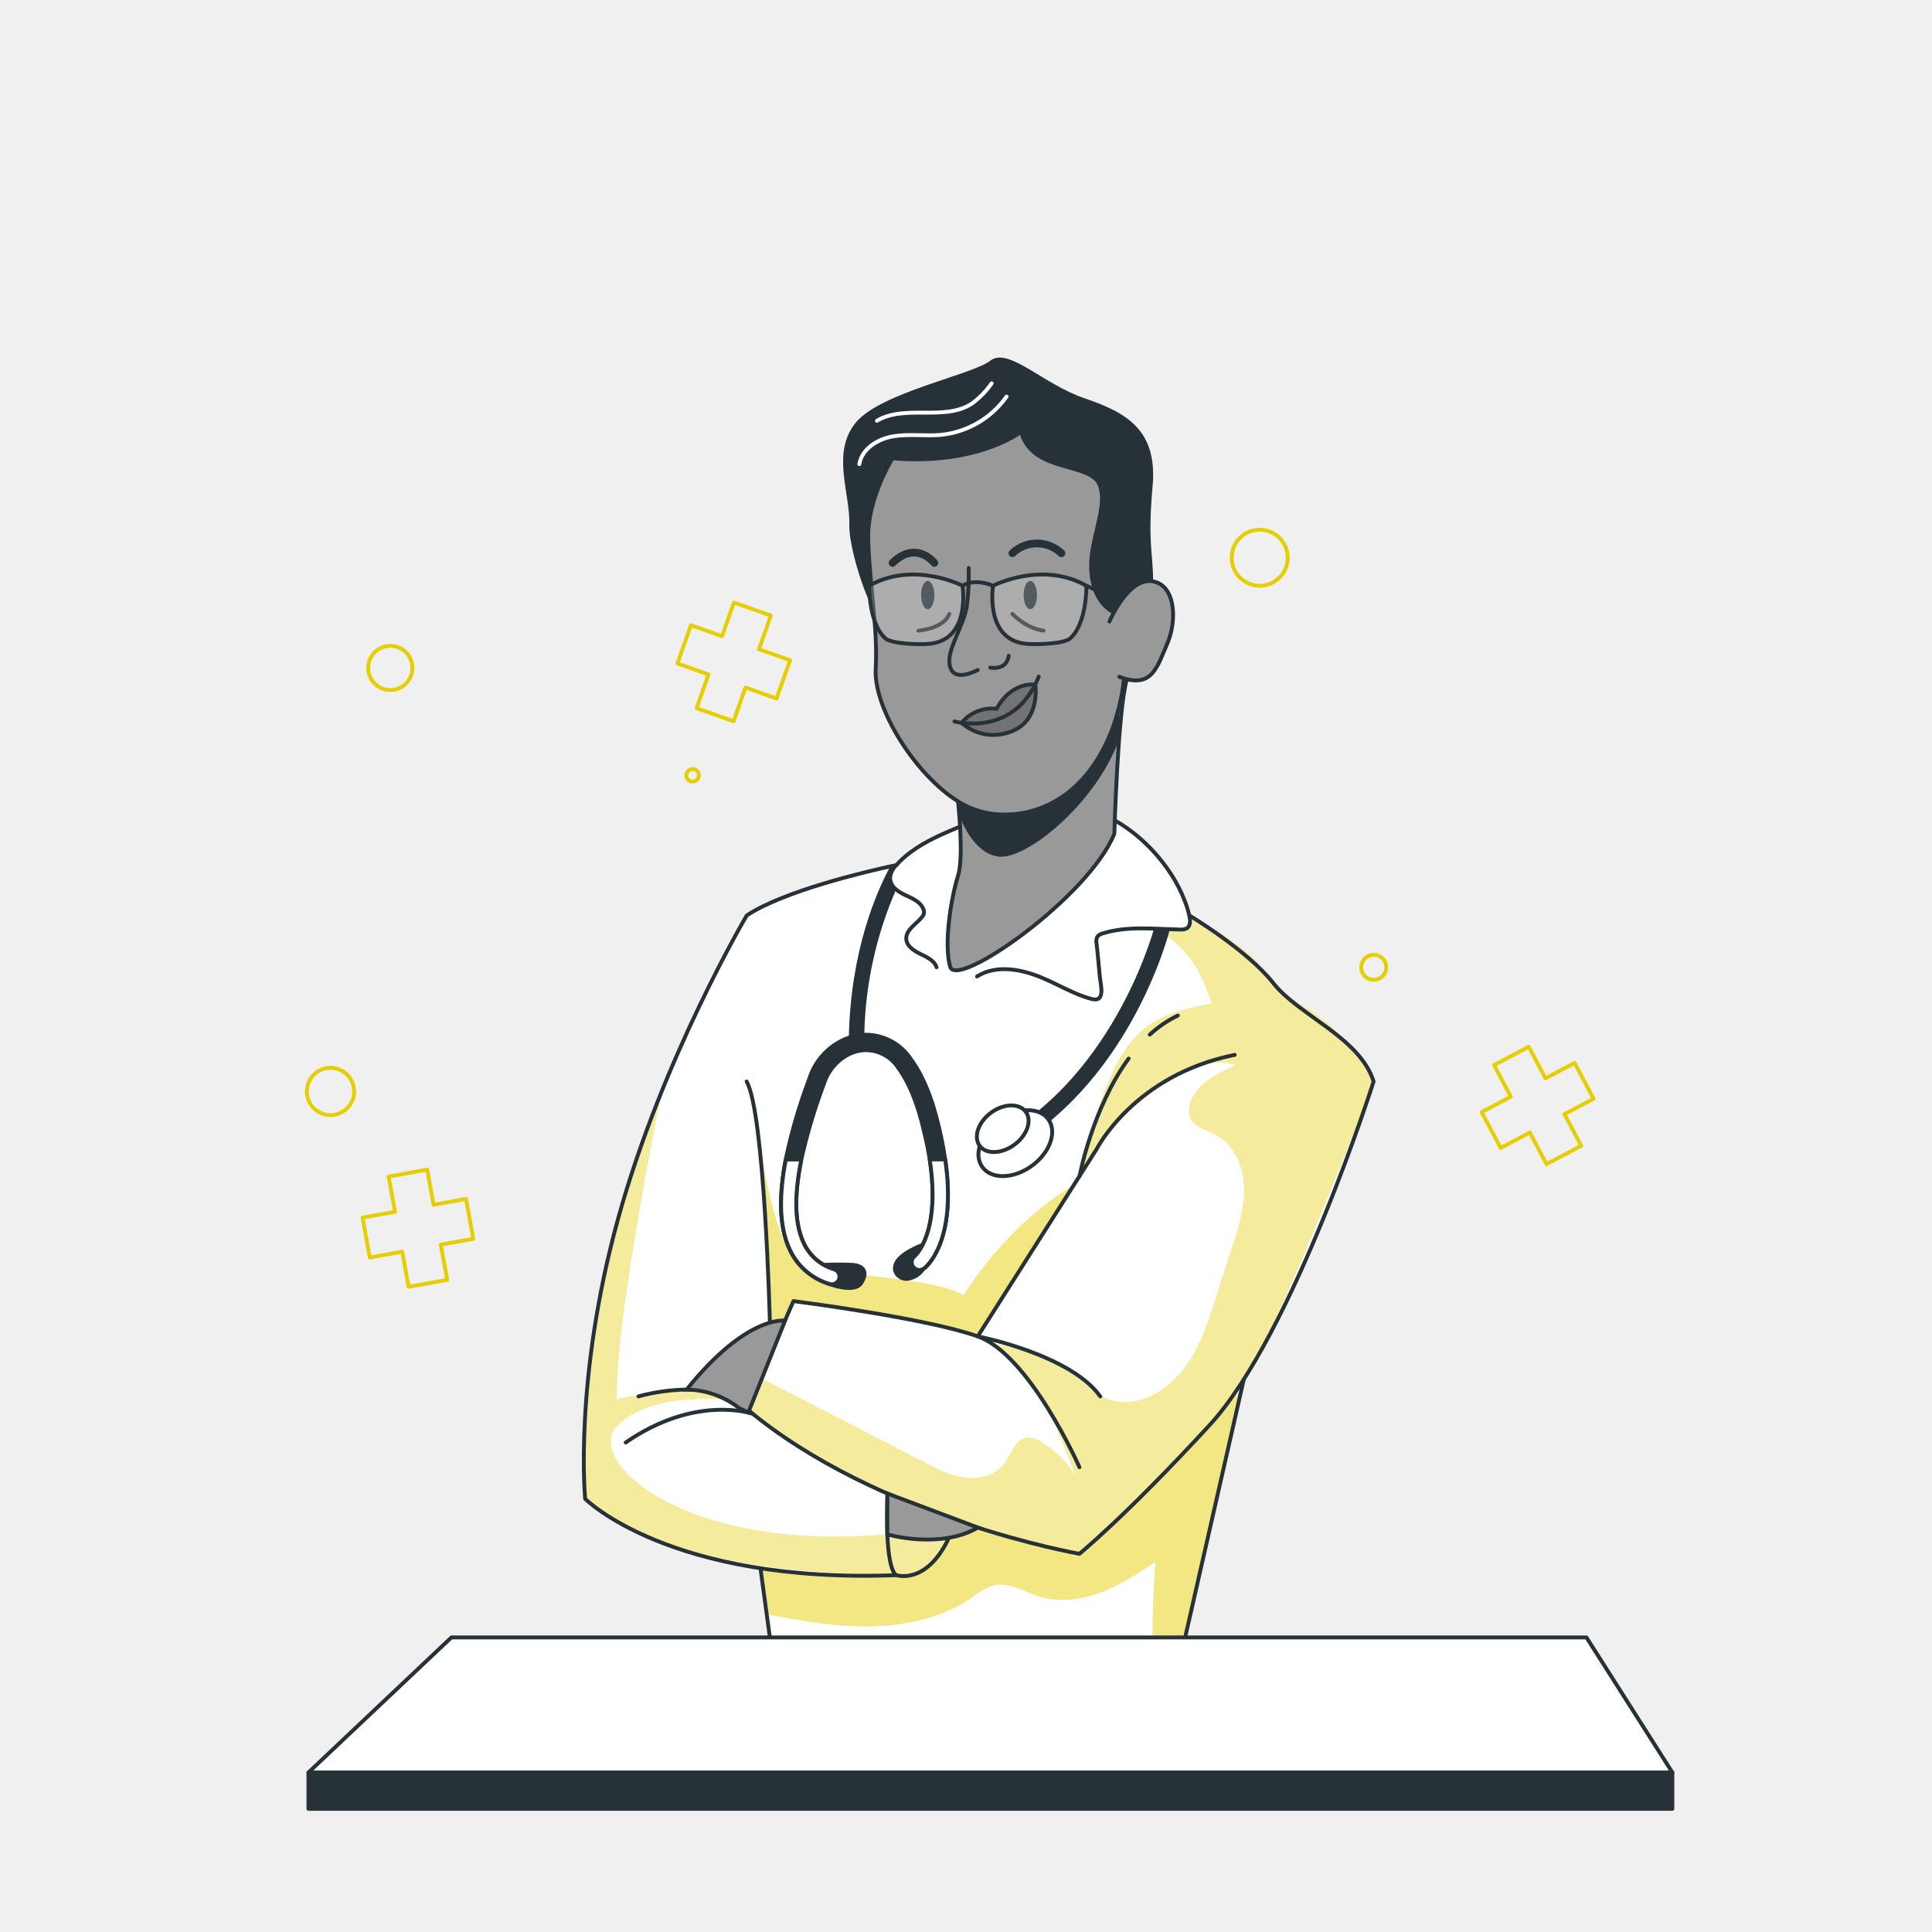
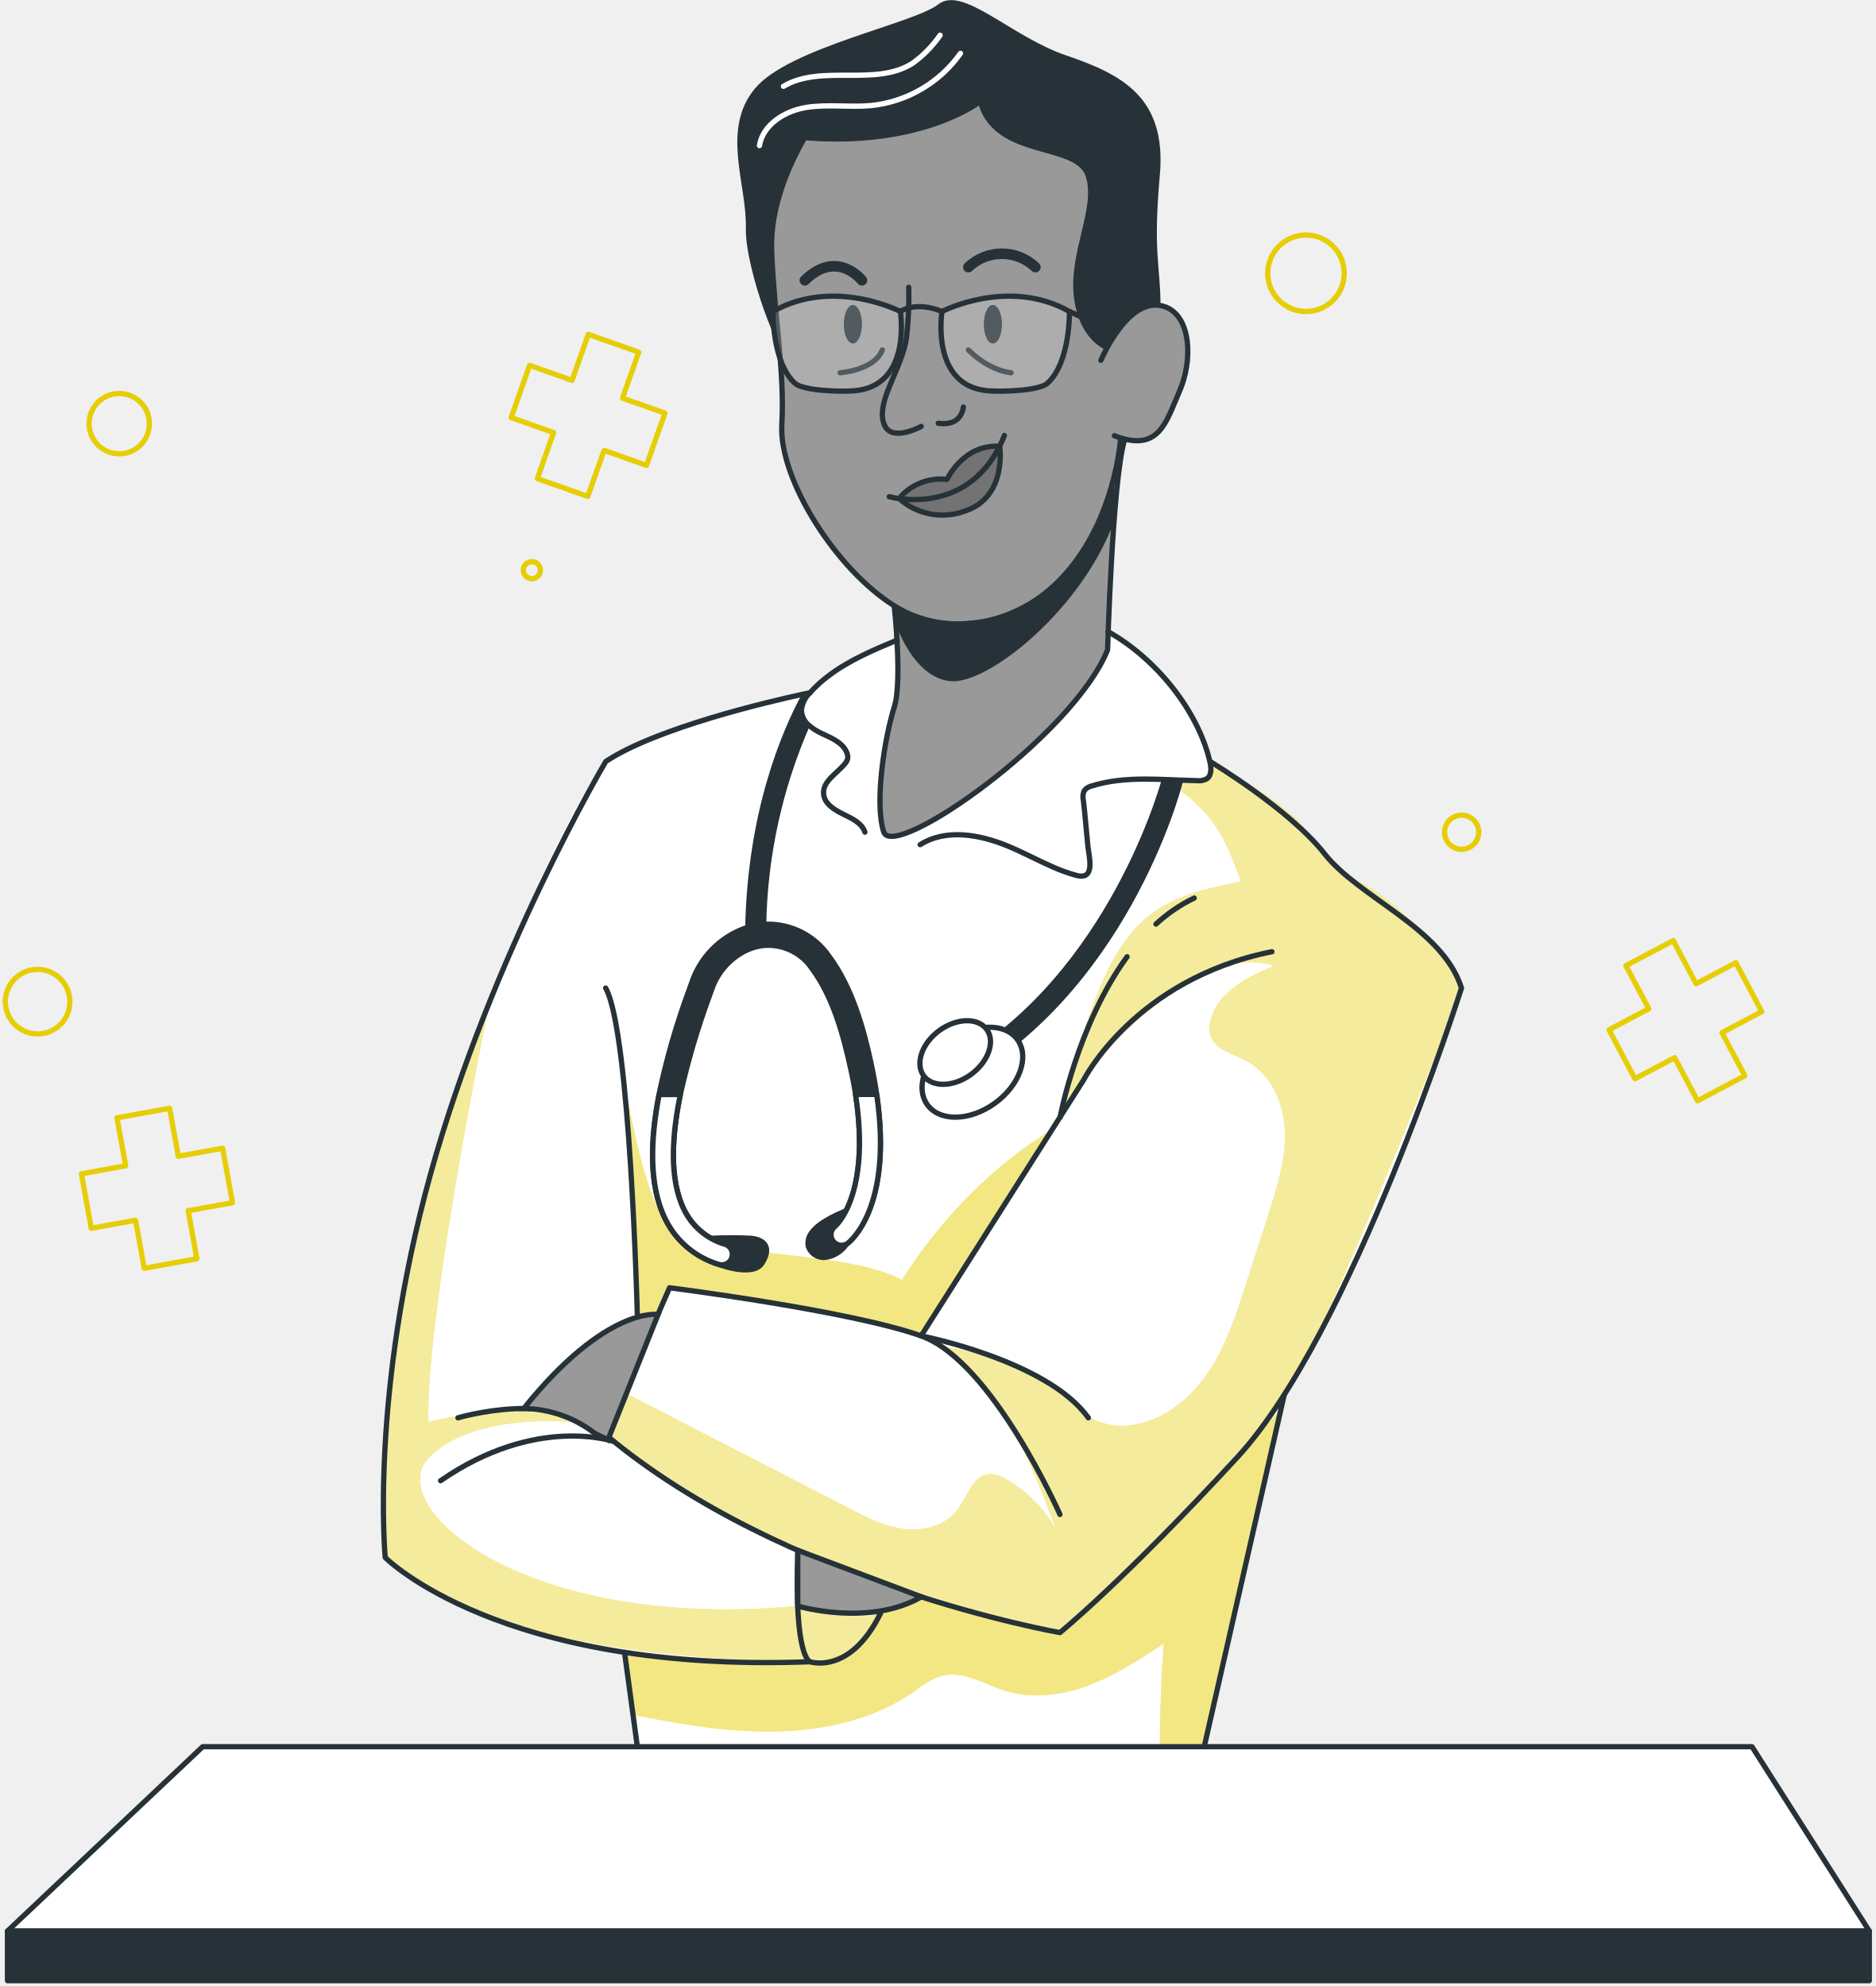
- <svg xmlns="http://www.w3.org/2000/svg" viewBox="0 0 500 500">
+ <svg xmlns="http://www.w3.org/2000/svg" viewBox="78.4 92.52 355.63 376.62">
  <g id="freepik--Graphics--inject-110">
    <polygon points="120.61 310.27 112.21 311.79 110.56 302.69 100.58 304.5 102.23 313.6 93.84 315.12 95.71 325.45 104.1 323.93 105.75 333.03 115.73 331.23 114.08 322.12 122.48 320.6 120.61 310.27" style="fill:none;stroke:#E6CE07;stroke-linecap:round;stroke-linejoin:round" />
    <polygon points="204.47 170.87 196.42 168.03 199.5 159.31 189.94 155.93 186.86 164.65 178.81 161.81 175.32 171.71 183.36 174.55 180.28 183.28 189.84 186.65 192.93 177.93 200.97 180.77 204.47 170.87" style="fill:none;stroke:#E6CE07;stroke-linecap:round;stroke-linejoin:round" />
    <polygon points="407.51 275.09 399.97 279.08 395.64 270.9 386.67 275.64 391 283.82 383.46 287.81 388.37 297.09 395.91 293.1 400.24 301.27 409.21 296.53 404.88 288.35 412.42 284.36 407.51 275.09" style="fill:none;stroke:#E6CE07;stroke-linecap:round;stroke-linejoin:round" />
    <circle cx="85.53" cy="282.47" r="6.12" style="fill:none;stroke:#E6CE07;stroke-linecap:round;stroke-linejoin:round" />
    <path d="M180.86,200.65a1.62,1.62,0,1,1-1.62-1.62A1.62,1.62,0,0,1,180.86,200.65Z" style="fill:none;stroke:#E6CE07;stroke-linecap:round;stroke-linejoin:round" />
    <path d="M106.73,172.86a5.72,5.72,0,1,1-5.72-5.72A5.73,5.73,0,0,1,106.73,172.86Z" style="fill:none;stroke:#E6CE07;stroke-linecap:round;stroke-linejoin:round" />
    <path d="M358.76,250.34a3.24,3.24,0,1,1-3.24-3.24A3.24,3.24,0,0,1,358.76,250.34Z" style="fill:none;stroke:#E6CE07;stroke-linecap:round;stroke-linejoin:round" />
    <circle cx="326.01" cy="144.34" r="7.25" style="fill:none;stroke:#E6CE07;stroke-linecap:round;stroke-linejoin:round" />
  </g>
  <g id="freepik--Character--inject-110">
    <path d="M281.37,209.51c.38.57,11.85,2.86,17.8,11.51a82.52,82.52,0,0,1,8.66,15.91s9.95,5.92,15.05,10.8,11.18,11.36,15.87,14.76,14.34,9.85,16.77,17.4c0,0-14.47,39.63-18.56,48.39s-14.18,27.35-14.18,27.35l-18,76.47H200.37l-3.56-26.23s-32-6.28-45.37-18c0,0-1.26-29,4.33-54.87s24.6-79.66,37.48-96.09c0,0,20.57-9.84,38.72-13,0,0,11.78-9.31,19.49-10.3S281.37,209.51,281.37,209.51Z" style="fill:#fff" />
    <path d="M198.22,417.69c9.27,1.77,17.35,3.3,26.79,3.19s19.08-2.23,26.8-7.64a17.23,17.23,0,0,1,5-2.9c4.1-1.15,8.16,1.56,12.23,2.82,5.16,1.6,10.82.84,15.88-1.08s9.61-4.91,14.12-7.89q-1,13.8-.65,27.65l6.43.26,16.47-72.47s-28.17,32.72-41.9,42.49l-26.34-6.78s-2.48,2.06-7.7,3.1c0,0-2.39,9.19-15.83,9.21s-32.71-1.78-32.71-1.78Z" style="fill:#E6CE07" />
    <path d="M198.22,417.69c9.27,1.77,17.35,3.3,26.79,3.19s19.08-2.23,26.8-7.64a17.23,17.23,0,0,1,5-2.9c4.1-1.15,8.16,1.56,12.23,2.82,5.16,1.6,10.82.84,15.88-1.08s9.61-4.91,14.12-7.89q-1,13.8-.65,27.65l6.43.26,16.47-72.47s-28.17,32.72-41.9,42.49l-26.34-6.78s-2.48,2.06-7.7,3.1c0,0-2.39,9.19-15.83,9.21s-32.71-1.78-32.71-1.78Z" style="fill:#fff;opacity:0.5" />
    <path d="M171.23,282.47S159,341.84,159.62,362.23c0,0,16.62-4.66,28.22,0,0,0-19.74-2.2-28.24,6.85s17.66,32.83,70,28c0,0,10.44,3.27,15.74,1.35,0,0-1.42,9.46-15.83,9.21-14.35-.57-56.33-.92-78.08-19.76C151.44,387.89,148.7,333.31,171.23,282.47Z" style="fill:#E6CE07" />
    <path d="M171.23,282.47S159,341.84,159.62,362.23c0,0,16.62-4.66,28.22,0,0,0-19.74-2.2-28.24,6.85s17.66,32.83,70,28c0,0,10.44,3.27,15.74,1.35,0,0-1.42,9.46-15.83,9.21-14.35-.57-56.33-.92-78.08-19.76C151.44,387.89,148.7,333.31,171.23,282.47Z" style="fill:#fff;opacity:0.6" />
    <path d="M196.24,293.85s3.61,26.29,9.44,31.79,33,3.7,43.76,9.63c0,0,10.13-17.55,28.45-28.53l-24.84,39.11-21.47-5.07-26.21-4-2.2,5.06-3.94,0S198.79,313.78,196.24,293.85Z" style="fill:#E6CE07" />
    <path d="M196.24,293.85s3.61,26.29,9.44,31.79,33,3.7,43.76,9.63c0,0,10.13-17.55,28.45-28.53l-24.84,39.11-21.47-5.07-26.21-4-2.2,5.06-3.94,0S198.79,313.78,196.24,293.85Z" style="fill:#fff;opacity:0.5" />
    <path d="M298.93,240.3c11.23,6.61,12.49,14.06,14.8,19.38-5.84,1.16-11.88,2.4-16.7,5.89-6,4.36-9.25,11.58-11.77,18.59a185.24,185.24,0,0,0-6,20.26,69.61,69.61,0,0,1,22.49-24.34c5.39-3.56,12.05-6.43,18.2-4.42-5.16,2.19-11,5.15-12.09,10.65a5.17,5.17,0,0,0,.11,2.76c.92,2.59,4.14,3.29,6.58,4.55,4.76,2.45,7.24,8,7.45,13.38s-1.44,10.58-3.07,15.67q-2.15,6.69-4.3,13.38c-1.83,5.7-3.69,11.48-7,16.48s-8.28,9.19-14.19,10.17a12.35,12.35,0,0,1-7.33-.83,24.32,24.32,0,0,1-4.83-3.45,50,50,0,0,0-24.64-10.64c11.62,7.68,17.12,21.63,21.94,34.7a25.55,25.55,0,0,0-9.25-9.36,5.91,5.91,0,0,0-3.36-1.06c-3.16.25-4.16,4.28-6.06,6.8-2.28,3-6.45,4.07-10.19,3.59s-7.18-2.23-10.54-4l-42.51-21.92-3,9s33.86,27,85.74,36.55c0,0,33.7-26.63,45.64-50.24s30.49-72,30.49-72-6.79-12.86-18.43-19.57c0,0-8.69-4.11-10.52-9.19s-18.16-13.85-18.16-13.85S310.55,242.65,298.93,240.3Z" style="fill:#E6CE07" />
    <path d="M298.93,240.3c11.23,6.61,12.49,14.06,14.8,19.38-5.84,1.16-11.88,2.4-16.7,5.89-6,4.36-9.25,11.58-11.77,18.59a185.24,185.24,0,0,0-6,20.26,69.61,69.61,0,0,1,22.49-24.34c5.39-3.56,12.05-6.43,18.2-4.42-5.16,2.19-11,5.15-12.09,10.65a5.17,5.17,0,0,0,.11,2.76c.92,2.59,4.14,3.29,6.58,4.55,4.76,2.45,7.24,8,7.45,13.38s-1.44,10.58-3.07,15.67q-2.15,6.69-4.3,13.38c-1.83,5.7-3.69,11.48-7,16.48s-8.28,9.19-14.19,10.17a12.35,12.35,0,0,1-7.33-.83,24.32,24.32,0,0,1-4.83-3.45,50,50,0,0,0-24.64-10.64c11.62,7.68,17.12,21.63,21.94,34.7a25.55,25.55,0,0,0-9.25-9.36,5.91,5.91,0,0,0-3.36-1.06c-3.16.25-4.16,4.28-6.06,6.8-2.28,3-6.45,4.07-10.19,3.59s-7.18-2.23-10.54-4l-42.51-21.92-3,9s33.86,27,85.74,36.55c0,0,33.7-26.63,45.64-50.24s30.49-72,30.49-72-6.79-12.86-18.43-19.57c0,0-8.69-4.11-10.52-9.19s-18.16-13.85-18.16-13.85S310.55,242.65,298.93,240.3Z" style="fill:#fff;opacity:0.6" />
    <path d="M295.36,148.25s2.27-26.47-9.14-29-17.82-13-17.82-13l-40.48,11.3-6.28,24.34,4,12.32s.84,11.43,1,17.08,0,10,4.28,16.86,8.26,13.67,17.51,19.6v15.59s-5.72,16.69-2.56,26.93c0,0,1.89,2,7.11-1s27.55-17.92,35.34-33.5l2.42-39.61s6.43,1,9.2-4.86c4.07-5.73,3.91-12.41,2.33-17.85s-8.38-1.92-8.38-1.92Z" style="fill:#999" />
    <path d="M248.87,187.06a11.27,11.27,0,0,1,9.08-3.62s4.87-7.69,10-6.28c0,0,1.58,8.15-4.57,11.36C255.38,192.69,248.87,187.06,248.87,187.06Z" style="fill:#737373" />
    <path d="M233.83,114.18s-9.69,12.73-9.13,26,2.49,22.68,1.93,32.92,10.24,27.39,21.31,34.3c8.27,5.17,18.64,4.29,26.69-1,9-6,13.95-16.78,15.76-27.13.18-1,.32-2,.42-3.08" style="fill:none;stroke:#263238;stroke-linecap:round;stroke-linejoin:round" />
    <path d="M247.94,207.41s1.57,14.34,0,19.25c-1.73,5.39-3.82,17.94-2,23.61s35.87-18.16,42.45-34.51c0,0,.91-31.77,3.18-39.71" style="fill:none;stroke:#263238;stroke-linecap:round;stroke-linejoin:round" />
    <path d="M247,186.71s15.49,4.38,21.83-11.61" style="fill:none;stroke:#263238;stroke-linecap:round;stroke-linejoin:round" />
    <path d="M248.25,210.86s3.3,10.23,10.42,10.84,24.93-13.66,31-30.47v-8.41s-5,22-19.64,26-21.49-1.09-21.49-1.09Z" style="fill:#263238" />
    <path d="M267.94,177.16c-6.88-.48-10,6.28-10,6.28a10.18,10.18,0,0,0-9.08,3.62,12.3,12.3,0,0,0,12.69,2.3C269.37,186.64,267.94,177.16,267.94,177.16Z" style="fill:none;stroke:#263238;stroke-linecap:round;stroke-linejoin:round" />
    <path d="M250.69,147a66.94,66.94,0,0,1-.42,9.5c-.37,2.83-1.68,5.54-2.77,8.2-1,2.42-2.67,6.14-1.28,8.69,1.58,2.89,6.83,0,6.83,0" style="fill:none;stroke:#263238;stroke-linecap:round;stroke-linejoin:round" />
    <path d="M256.28,172.79c1.77.24,4.28,0,4.78-3.07" style="fill:none;stroke:#263238;stroke-linecap:round;stroke-linejoin:round" />
    <path d="M262,143.18a9.2,9.2,0,0,1,12.7,0" style="fill:none;stroke:#263238;stroke-linecap:round;stroke-linejoin:round;stroke-width:2px" />
    <path d="M241.82,145.68s-4.69-6-10.83,0" style="fill:none;stroke:#263238;stroke-linecap:round;stroke-linejoin:round;stroke-width:2px" />
    <path d="M287.13,160.85s5.35-12.85,12.33-10.09c4.81,1.91,5.1,10.21,2.55,16s-3.83,11.69-12.33,8.39" style="fill:none;stroke:#263238;stroke-linecap:round;stroke-linejoin:round" />
    <path d="M288.08,158.88s-5.14-1.82-6.09-10.17S286.16,132,284.26,126s-16.87-3-20.28-13.46c0,0-11.24,8.38-33,6.58,0,0-4.59,7.82-5.39,12.6a77.47,77.47,0,0,0,.08,22.53c0,.26.09.51.14.77,1.56,8.14-6.21-11.08-6-19.29s-4.74-18.64,1.71-26.41S251.62,97,256.28,93.35,270,99.42,280.47,103s19.15,7.85,17.83,22.7.07,16.84.13,24.66C298.43,150.38,293.59,148.56,288.08,158.88Z" style="fill:#263238" />
    <path d="M268.37,154c0,2-.77,3.66-1.73,3.66s-1.72-1.64-1.72-3.66.77-3.65,1.72-3.65S268.37,152,268.37,154Z" style="fill:#263238" />
    <path d="M241.82,154c0,2-.77,3.66-1.72,3.66s-1.72-1.64-1.72-3.66.77-3.65,1.72-3.65S241.82,152,241.82,154Z" style="fill:#263238" />
    <path d="M262,158.88s3.57,3.79,8.09,4.33" style="fill:none;stroke:#263238;stroke-linecap:round;stroke-linejoin:round" />
    <path d="M237.68,163.21s6.53-.46,8-4.33" style="fill:none;stroke:#263238;stroke-linecap:round;stroke-linejoin:round" />
    <path d="M252.86,252.7c4.86-3.09,11.29-1.93,16.61.26,2.92,1.21,5.7,2.73,8.61,4a31.67,31.67,0,0,0,4.44,1.58c3.65.95,2.34-3.58,2.13-5.61-.3-2.91-.51-5.83-.86-8.72a2.63,2.63,0,0,1,.2-1.78,2.48,2.48,0,0,1,1.42-.87c6.41-2,13.32-1.12,20-1a3,3,0,0,0,1.76-.33c1-.65.89-2.12.62-3.28-2.31-9.88-10.46-19.71-19.32-24.65" style="fill:none;stroke:#263238;stroke-linecap:round;stroke-linejoin:round" />
    <path d="M248.5,213.9c-4.41,1.84-8.94,3.75-12.74,6.57a24.57,24.57,0,0,0-3.79,3.42,5.34,5.34,0,0,0-1.63,3.31,3.94,3.94,0,0,0,1.59,3,10.14,10.14,0,0,0,2.2,1.38c1.84.87,4,1.72,4.78,3.57a2.17,2.17,0,0,1,.2,1.25,2.3,2.3,0,0,1-.56,1c-1.52,1.85-4.2,3.28-4,5.67.13,1.85,2,3,3.66,3.82s3.6,1.67,4.17,3.44" style="fill:none;stroke:#263238;stroke-linecap:round;stroke-linejoin:round" />
    <path d="M222.39,120.13c.65-4,4.83-6.58,8.85-7.23s8.15,0,12.2-.35a23.78,23.78,0,0,0,17.06-9.91" style="fill:none;stroke:#fff;stroke-linecap:round;stroke-linejoin:round" />
    <path d="M226.94,108.89c7.26-4.29,17.46.17,24.54-4.41a22.13,22.13,0,0,0,5.16-5.28" style="fill:none;stroke:#fff;stroke-linecap:round;stroke-linejoin:round" />
    <path d="M319.55,273c-26,5.19-35.7,24.32-35.7,24.32l-30.8,48.51" style="fill:none;stroke:#263238;stroke-linecap:round;stroke-linejoin:round" />
    <path d="M297.57,267.76a29.53,29.53,0,0,1,7.25-4.94" style="fill:none;stroke:#263238;stroke-linecap:round;stroke-linejoin:round" />
    <path d="M279.39,304.38s3.28-17.52,12.7-30.43" style="fill:none;stroke:#263238;stroke-linecap:round;stroke-linejoin:round" />
    <path d="M199.23,341.76s-1.35-53.67-6-61.87" style="fill:none;stroke:#263238;stroke-linecap:round;stroke-linejoin:round" />
    <path d="M307.83,236.93s15,9,21.66,17.46,22.4,14.08,26,25.5c0,0-20.73,65.32-42.45,88.93s-33.68,33.3-33.68,33.3-52.25-9.08-86.14-37.54l12.12-27.85s34.17,4.32,47.68,9.12,26.34,33.87,26.34,33.87" style="fill:none;stroke:#263238;stroke-linecap:round;stroke-linejoin:round" />
    <path d="M253.05,345.85s23.92,4.65,31.69,15.54" style="fill:none;stroke:#263238;stroke-linecap:round;stroke-linejoin:round" />
    <polyline points="321.88 357.05 304.82 432.1 200.37 432.1 196.81 405.87" style="fill:none;stroke:#263238;stroke-linecap:round;stroke-linejoin:round" />
    <path d="M245.35,398.44c-5.77,11.82-13.38,9.21-13.38,9.21-58.85,2.23-80.53-19.76-80.53-19.76s-3-30.93,8.57-72.67,33.24-78.29,33.24-78.29c9.61-6.39,31.05-11.38,37.1-12.7l1.62-.34" style="fill:none;stroke:#263238;stroke-linecap:round;stroke-linejoin:round" />
    <path d="M232,407.65s-3.11-.51-2.32-21.13" style="fill:none;stroke:#263238;stroke-linecap:round;stroke-linejoin:round" />
    <path d="M194.84,365.9s-14.7-5.18-32.91,7.42" style="fill:none;stroke:#263238;stroke-linecap:round;stroke-linejoin:round" />
    <path d="M165.23,361.39s19.26-5.73,28,3.45" style="fill:none;stroke:#263238;stroke-linecap:round;stroke-linejoin:round" />
    <path d="M191.15,364.32l2.5,1.25,9.52-23.78s-9.86-1.61-25.48,17.84A22.41,22.41,0,0,1,191.15,364.32Z" style="fill:#999;stroke:#263238;stroke-miterlimit:10" />
    <path d="M229.65,386.52l0,10.57s13.47,4,23.44-1.75Z" style="fill:#999;stroke:#263238;stroke-miterlimit:10" />
    <path d="M302.66,240.45a1.91,1.91,0,0,1-.06.58c-.42,1.65-10.69,40.42-43.56,57.67a1.94,1.94,0,0,1-.93.23,2,2,0,0,1-.93-3.77c30-15.73,40.57-51.58,41.49-54.88Z" style="fill:#263238" />
    <path d="M231.93,230.17a98.49,98.49,0,0,0-8.25,37.6c0,1.05,0,2.12,0,3.21,0,.27,0,.54,0,.81a6.71,6.71,0,0,0-.89.09,10.61,10.61,0,0,0-3.11,1c0-1.47,0-2.9,0-4.31.43-22.44,7.13-37.71,10.7-44.31l1.62-.34a5.34,5.34,0,0,0-1.63,3.31A3.94,3.94,0,0,0,231.93,230.17Z" style="fill:#263238" />
    <path d="M271.31,289.68c2.34,3.25.42,8.65-4.3,12.06s-10.44,3.53-12.79.28-.43-8.65,4.29-12.06S269,286.43,271.31,289.68Z" style="fill:#fff;stroke:#263238;stroke-linecap:round;stroke-linejoin:round" />
    <path d="M265.49,287.75c1.66,2.3.3,6.12-3,8.53s-7.39,2.5-9,.2-.3-6.12,3-8.53S263.83,285.46,265.49,287.75Z" style="fill:#fff;stroke:#263238;stroke-linecap:round;stroke-linejoin:round" />
    <path d="M239.06,328.34a2,2,0,0,1-2.39-3.2c.17-.14,6.88-5.85,3.94-25.08-.25-1.63-.57-3.37-1-5.2-1.27-5.83-3.23-13.21-7.24-18.63a10,10,0,0,0-8.75-4.44,6.71,6.71,0,0,0-.89.09,10.61,10.61,0,0,0-3.11,1,12.91,12.91,0,0,0-6.32,7.38l-.36,1a146.35,146.35,0,0,0-5.55,18.79c-1.6,7.85-2.14,16.08.7,21.83a12.5,12.5,0,0,0,7.76,6.57,2,2,0,0,1-.62,3.9,2,2,0,0,1-.62-.1,16.5,16.5,0,0,1-10.1-8.6c-3.2-6.47-2.78-15.28-1.16-23.6a140.36,140.36,0,0,1,5.82-20.12l.36-1a16.54,16.54,0,0,1,10.09-10.37,14.17,14.17,0,0,1,2.51-.62c.51-.07,1-.12,1.52-.15a14,14,0,0,1,11.94,6.09c4.46,6,6.58,13.93,7.93,20.15.47,2.14.83,4.15,1.1,6.05C247.78,321.64,239.45,328.06,239.06,328.34Z" style="fill:#263238;stroke:#263238;stroke-miterlimit:10" />
    <path d="M213.83,332s7.25,3,9.09,0,.35-4.41-2.16-4.65a73.46,73.46,0,0,0-7.51,0Z" style="fill:#263238;stroke:#263238;stroke-miterlimit:10" />
    <path d="M217.16,331a2,2,0,0,1-1.9,1.38,2,2,0,0,1-.62-.1,16.5,16.5,0,0,1-10.1-8.6c-3.2-6.47-2.78-15.28-1.16-23.6h4c-1.6,7.85-2.14,16.08.7,21.83a12.5,12.5,0,0,0,7.76,6.57A2,2,0,0,1,217.16,331Z" style="fill:#fff;stroke:#263238;stroke-linecap:round;stroke-linejoin:round" />
    <path d="M232.38,326.17a3.33,3.33,0,0,0-.75,2.61,3.05,3.05,0,0,0,3.24,2.18,5.74,5.74,0,0,0,3.64-2c1-1.12,4.47-8.45,1.26-7.19C237.44,322.65,233.94,324.14,232.38,326.17Z" style="fill:#263238;stroke:#263238;stroke-miterlimit:10" />
    <path d="M239.06,328.34a2,2,0,0,1-2.39-3.2c.17-.14,6.88-5.85,3.94-25.08h4C247.78,321.64,239.45,328.06,239.06,328.34Z" style="fill:#fff;stroke:#263238;stroke-linecap:round;stroke-linejoin:round" />
    <path d="M257,151.59s12.59-6.54,24.16,0c0,0,.19,9.65-4.18,13.62-1.55,1.41-8.65,1.65-11.34,1.41C254.72,165.63,257,151.59,257,151.59Z" style="fill:#fff;opacity:0.2" />
    <path d="M249.1,151.59s-12.59-6.54-24.15,0c0,0-.19,9.65,4.17,13.62,1.55,1.41,8.66,1.65,11.34,1.41C251.38,165.63,249.1,151.59,249.1,151.59Z" style="fill:#fff;opacity:0.2" />
    <path d="M257,151.59s12.59-6.54,24.16,0c0,0,.19,9.65-4.18,13.62-1.55,1.41-8.65,1.65-11.34,1.41C254.72,165.63,257,151.59,257,151.59Z" style="fill:none;stroke:#263238;stroke-miterlimit:10" />
    <path d="M249.1,151.59s-12.59-6.54-24.15,0c0,0-.19,9.65,4.17,13.62,1.55,1.41,8.66,1.65,11.34,1.41C251.38,165.63,249.1,151.59,249.1,151.59Z" style="fill:none;stroke:#263238;stroke-miterlimit:10" />
    <path d="M249.1,151.59s2.82-2.07,7.9,0" style="fill:none;stroke:#263238;stroke-miterlimit:10" />
    <line x1="281.16" y1="151.59" x2="286.42" y2="154.03" style="fill:none;stroke:#263238;stroke-miterlimit:10" />
  </g>
  <g id="freepik--Table--inject-110">
    <polyline points="79.82 458.72 116.83 423.76 410.57 423.76 432.81 458.72 79.82 458.72" style="fill:#fff;stroke:#263238;stroke-linecap:round;stroke-linejoin:round" />
    <rect x="79.82" y="458.72" width="352.99" height="9.41" style="fill:#263238;stroke:#263238;stroke-linecap:round;stroke-linejoin:round" />
  </g>
</svg>
